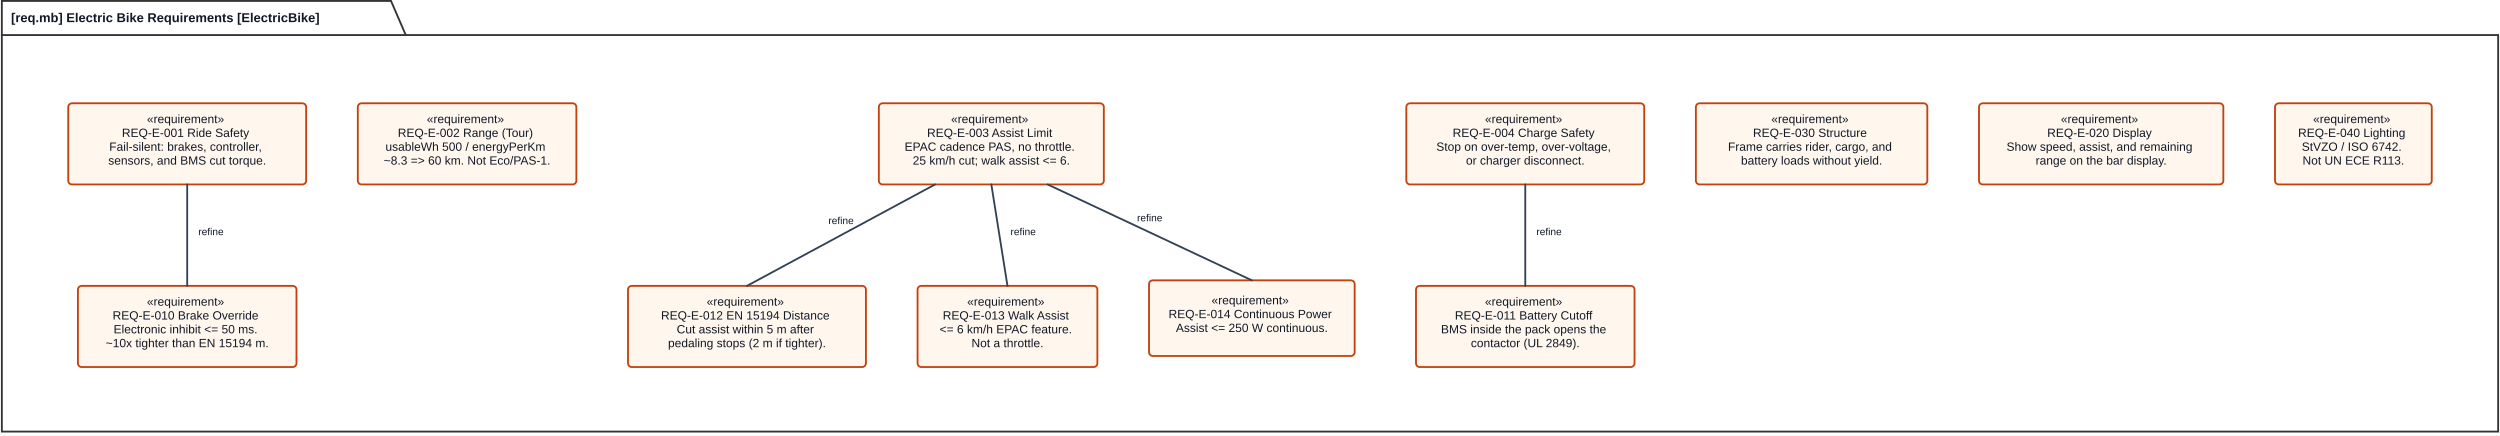
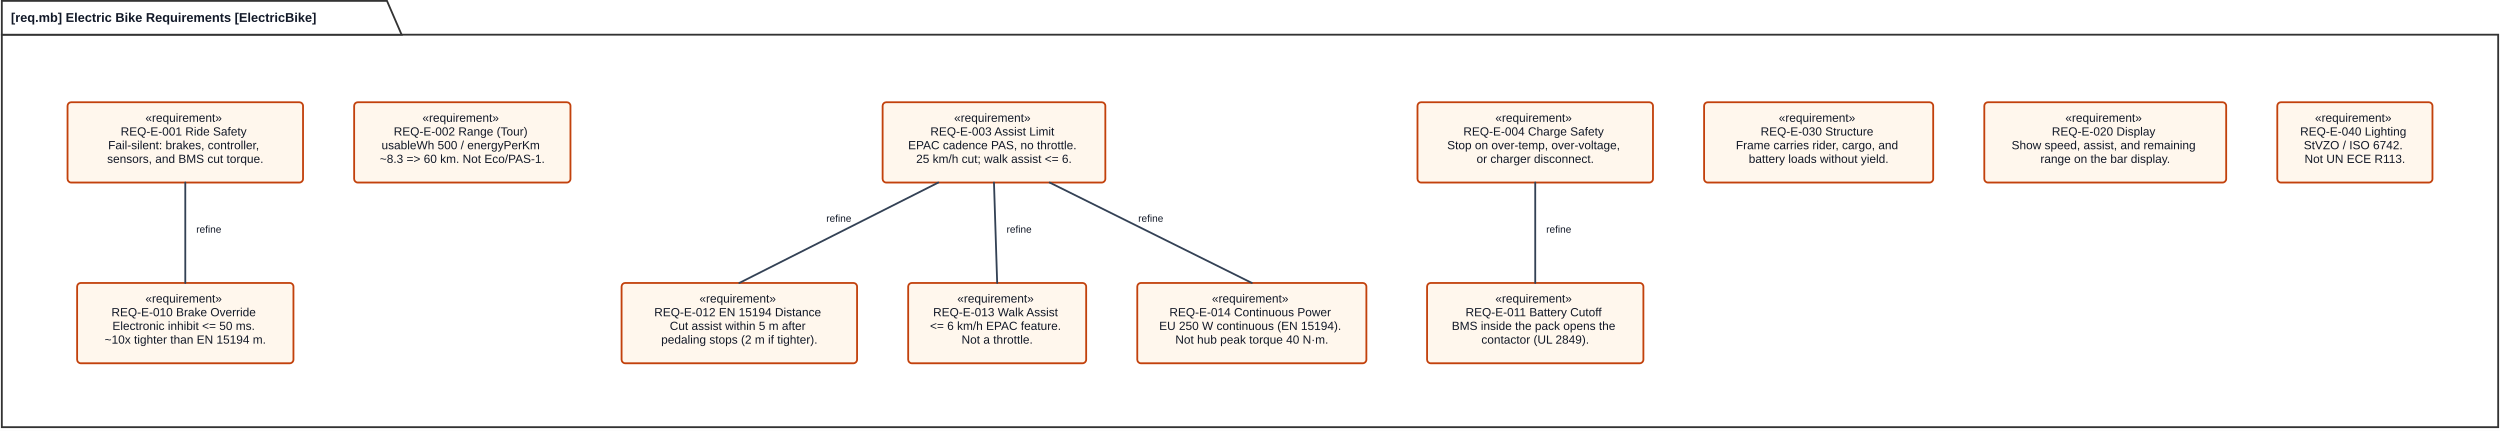
- <svg xmlns="http://www.w3.org/2000/svg" width="2711" height="472" viewBox="0 0 2711 472">
+ <svg xmlns="http://www.w3.org/2000/svg" width="2739" height="472" viewBox="0 0 2739 472">
  <defs>
    <style>text{font-family:Arial,Helvetica,sans-serif;fill:#111827}.label{font-size:13px}.small{font-size:11px}.header{font-size:14px;font-weight:600}</style>
    <marker id="arrow" markerWidth="8" markerHeight="6" refX="8" refY="3" orient="auto">
      <polygon points="0 0,8 3,0 6" fill="#1D4ED8" />
    </marker>
    <marker id="arrow-dark" markerWidth="8" markerHeight="6" refX="8" refY="3" orient="auto">
      <polygon points="0 0,8 3,0 6" fill="#334155" />
    </marker>
    <marker id="composition" markerWidth="12" markerHeight="12" refX="0" refY="6" orient="auto" markerUnits="strokeWidth">
      <polygon points="0 6,6 0,12 6,6 12" fill="#111827" stroke="#111827" />
    </marker>
  </defs>
-   <rect x="0" y="0" width="2711" height="472" fill="#FFFFFF" />
-   <rect x="2" y="38" width="2707" height="430" fill="none" stroke="#333333" stroke-width="2" />
+   <rect x="0" y="0" width="2739" height="472" fill="#FFFFFF" />
+   <rect x="2" y="38" width="2735" height="430" fill="none" stroke="#333333" stroke-width="2" />
  <path d="M 2 1 H 424 L 440 38 H 2 Z" fill="#FFFFFF" stroke="#333333" stroke-width="2" />
  <text class="header" x="12" y="24">[req.mb] Electric Bike Requirements [ElectricBike]</text>
-   <rect x="2" y="38" width="2707" height="432" fill="none" stroke="#333333" stroke-width="0" />
+   <rect x="2" y="38" width="2735" height="432" fill="none" stroke="#333333" stroke-width="0" />
  <g transform="translate(2,40)">
    <rect id="rideSafetyRequirement" x="72" y="72" width="258" height="88" rx="4" fill="#FFF7ED" stroke="#C2410C" stroke-width="2" />
    <text class="label" text-anchor="middle">
      <tspan x="201" y="93.5">«requirement»</tspan>
      <tspan x="201" dy="15">REQ-E-001 Ride Safety</tspan>
      <tspan x="201" dy="15">Fail-silent: brakes, controller,</tspan>
      <tspan x="201" dy="15">sensors, and BMS cut torque.</tspan>
    </text>
    <rect id="rangeRequirement" x="386" y="72" width="237" height="88" rx="4" fill="#FFF7ED" stroke="#C2410C" stroke-width="2" />
    <text class="label" text-anchor="middle">
      <tspan x="504.5" y="93.5">«requirement»</tspan>
      <tspan x="504.5" dy="15">REQ-E-002 Range (Tour)</tspan>
      <tspan x="504.5" dy="15">usableWh 500 / energyPerKm</tspan>
      <tspan x="504.5" dy="15">~8.3 =&gt; 60 km. Not Eco/PAS-1.</tspan>
    </text>
-     <rect id="assistLimitRequirement" x="951" y="72" width="244" height="88" rx="4" fill="#FFF7ED" stroke="#C2410C" stroke-width="2" />
+     <rect id="assistLimitRequirement" x="965" y="72" width="244" height="88" rx="4" fill="#FFF7ED" stroke="#C2410C" stroke-width="2" />
    <text class="label" text-anchor="middle">
-       <tspan x="1073" y="93.5">«requirement»</tspan>
-       <tspan x="1073" dy="15">REQ-E-003 Assist Limit</tspan>
-       <tspan x="1073" dy="15">EPAC cadence PAS, no throttle.</tspan>
-       <tspan x="1073" dy="15">25 km/h cut; walk assist &lt;= 6.</tspan>
+       <tspan x="1087" y="93.5">«requirement»</tspan>
+       <tspan x="1087" dy="15">REQ-E-003 Assist Limit</tspan>
+       <tspan x="1087" dy="15">EPAC cadence PAS, no throttle.</tspan>
+       <tspan x="1087" dy="15">25 km/h cut; walk assist &lt;= 6.</tspan>
    </text>
-     <rect id="chargeSafetyRequirement" x="1523" y="72" width="258" height="88" rx="4" fill="#FFF7ED" stroke="#C2410C" stroke-width="2" />
+     <rect id="chargeSafetyRequirement" x="1551" y="72" width="258" height="88" rx="4" fill="#FFF7ED" stroke="#C2410C" stroke-width="2" />
    <text class="label" text-anchor="middle">
-       <tspan x="1652" y="93.5">«requirement»</tspan>
-       <tspan x="1652" dy="15">REQ-E-004 Charge Safety</tspan>
-       <tspan x="1652" dy="15">Stop on over-temp, over-voltage,</tspan>
-       <tspan x="1652" dy="15">or charger disconnect.</tspan>
+       <tspan x="1680" y="93.5">«requirement»</tspan>
+       <tspan x="1680" dy="15">REQ-E-004 Charge Safety</tspan>
+       <tspan x="1680" dy="15">Stop on over-temp, over-voltage,</tspan>
+       <tspan x="1680" dy="15">or charger disconnect.</tspan>
    </text>
-     <rect id="structuralRequirement" x="1837" y="72" width="251" height="88" rx="4" fill="#FFF7ED" stroke="#C2410C" stroke-width="2" />
+     <rect id="structuralRequirement" x="1865" y="72" width="251" height="88" rx="4" fill="#FFF7ED" stroke="#C2410C" stroke-width="2" />
    <text class="label" text-anchor="middle">
-       <tspan x="1962.5" y="93.5">«requirement»</tspan>
-       <tspan x="1962.5" dy="15">REQ-E-030 Structure</tspan>
-       <tspan x="1962.5" dy="15">Frame carries rider, cargo, and</tspan>
-       <tspan x="1962.5" dy="15">battery loads without yield.</tspan>
+       <tspan x="1990.5" y="93.5">«requirement»</tspan>
+       <tspan x="1990.5" dy="15">REQ-E-030 Structure</tspan>
+       <tspan x="1990.5" dy="15">Frame carries rider, cargo, and</tspan>
+       <tspan x="1990.5" dy="15">battery loads without yield.</tspan>
    </text>
-     <rect id="displayRequirement" x="2144" y="72" width="265" height="88" rx="4" fill="#FFF7ED" stroke="#C2410C" stroke-width="2" />
+     <rect id="displayRequirement" x="2172" y="72" width="265" height="88" rx="4" fill="#FFF7ED" stroke="#C2410C" stroke-width="2" />
    <text class="label" text-anchor="middle">
-       <tspan x="2276.5" y="93.5">«requirement»</tspan>
-       <tspan x="2276.5" dy="15">REQ-E-020 Display</tspan>
-       <tspan x="2276.5" dy="15">Show speed, assist, and remaining</tspan>
-       <tspan x="2276.5" dy="15">range on the bar display.</tspan>
+       <tspan x="2304.5" y="93.5">«requirement»</tspan>
+       <tspan x="2304.5" dy="15">REQ-E-020 Display</tspan>
+       <tspan x="2304.5" dy="15">Show speed, assist, and remaining</tspan>
+       <tspan x="2304.5" dy="15">range on the bar display.</tspan>
    </text>
-     <rect id="lightingRequirement" x="2465" y="72" width="170" height="88" rx="4" fill="#FFF7ED" stroke="#C2410C" stroke-width="2" />
+     <rect id="lightingRequirement" x="2493" y="72" width="170" height="88" rx="4" fill="#FFF7ED" stroke="#C2410C" stroke-width="2" />
    <text class="label" text-anchor="middle">
-       <tspan x="2550" y="93.5">«requirement»</tspan>
-       <tspan x="2550" dy="15">REQ-E-040 Lighting</tspan>
-       <tspan x="2550" dy="15">StVZO / ISO 6742.</tspan>
-       <tspan x="2550" dy="15">Not UN ECE R113.</tspan>
+       <tspan x="2578" y="93.5">«requirement»</tspan>
+       <tspan x="2578" dy="15">REQ-E-040 Lighting</tspan>
+       <tspan x="2578" dy="15">StVZO / ISO 6742.</tspan>
+       <tspan x="2578" dy="15">Not UN ECE R113.</tspan>
    </text>
    <rect id="brakeOverrideRequirement" x="82.5" y="270" width="237" height="88" rx="4" fill="#FFF7ED" stroke="#C2410C" stroke-width="2" />
    <text class="label" text-anchor="middle">
      <tspan x="201" y="291.5">«requirement»</tspan>
      <tspan x="201" dy="15">REQ-E-010 Brake Override</tspan>
      <tspan x="201" dy="15">Electronic inhibit &lt;= 50 ms.</tspan>
      <tspan x="201" dy="15">~10x tighter than EN 15194 m.</tspan>
    </text>
    <rect id="en15194DistanceRequirement" x="679" y="270" width="258" height="88" rx="4" fill="#FFF7ED" stroke="#C2410C" stroke-width="2" />
    <text class="label" text-anchor="middle">
      <tspan x="808" y="291.5">«requirement»</tspan>
      <tspan x="808" dy="15">REQ-E-012 EN 15194 Distance</tspan>
      <tspan x="808" dy="15">Cut assist within 5 m after</tspan>
      <tspan x="808" dy="15">pedaling stops (2 m if tighter).</tspan>
    </text>
-     <rect id="batteryCutoffRequirement" x="1533.5" y="270" width="237" height="88" rx="4" fill="#FFF7ED" stroke="#C2410C" stroke-width="2" />
+     <rect id="batteryCutoffRequirement" x="1561.5" y="270" width="237" height="88" rx="4" fill="#FFF7ED" stroke="#C2410C" stroke-width="2" />
    <text class="label" text-anchor="middle">
-       <tspan x="1652" y="291.5">«requirement»</tspan>
-       <tspan x="1652" dy="15">REQ-E-011 Battery Cutoff</tspan>
-       <tspan x="1652" dy="15">BMS inside the pack opens the</tspan>
-       <tspan x="1652" dy="15">contactor (UL 2849).</tspan>
+       <tspan x="1680" y="291.5">«requirement»</tspan>
+       <tspan x="1680" dy="15">REQ-E-011 Battery Cutoff</tspan>
+       <tspan x="1680" dy="15">BMS inside the pack opens the</tspan>
+       <tspan x="1680" dy="15">contactor (UL 2849).</tspan>
    </text>
    <rect id="walkAssistRequirement" x="993" y="270" width="195" height="88" rx="4" fill="#FFF7ED" stroke="#C2410C" stroke-width="2" />
    <text class="label" text-anchor="middle">
      <tspan x="1090.5" y="291.5">«requirement»</tspan>
      <tspan x="1090.5" dy="15">REQ-E-013 Walk Assist</tspan>
      <tspan x="1090.5" dy="15">&lt;= 6 km/h EPAC feature.</tspan>
      <tspan x="1090.5" dy="15">Not a throttle.</tspan>
    </text>
-     <rect id="continuousPowerRequirement" x="1244" y="264" width="223" height="82" rx="4" fill="#FFF7ED" stroke="#C2410C" stroke-width="2" />
+     <rect id="continuousPowerRequirement" x="1244" y="270" width="251" height="88" rx="4" fill="#FFF7ED" stroke="#C2410C" stroke-width="2" />
    <text class="label" text-anchor="middle">
-       <tspan x="1355.5" y="290">«requirement»</tspan>
-       <tspan x="1355.5" dy="15">REQ-E-014 Continuous Power</tspan>
-       <tspan x="1355.5" dy="15">Assist &lt;= 250 W continuous.</tspan>
+       <tspan x="1369.5" y="291.5">«requirement»</tspan>
+       <tspan x="1369.5" dy="15">REQ-E-014 Continuous Power</tspan>
+       <tspan x="1369.5" dy="15">EU 250 W continuous (EN 15194).</tspan>
+       <tspan x="1369.5" dy="15">Not hub peak torque 40 N·m.</tspan>
    </text>
    <path d="M 201,160 L 201,270" fill="none" stroke="#334155" stroke-width="2" stroke-linejoin="round" stroke-linecap="round" />
-     <path d="M 1012,160 L 808,270" fill="none" stroke="#334155" stroke-width="2" stroke-linejoin="round" stroke-linecap="round" />
-     <path d="M 1073,160 L 1090.5,270" fill="none" stroke="#334155" stroke-width="2" stroke-linejoin="round" stroke-linecap="round" />
-     <path d="M 1134,160 L 1355.5,264" fill="none" stroke="#334155" stroke-width="2" stroke-linejoin="round" stroke-linecap="round" />
-     <path d="M 1652,160 L 1652,270" fill="none" stroke="#334155" stroke-width="2" stroke-linejoin="round" stroke-linecap="round" />
+     <path d="M 1026,160 L 808,270" fill="none" stroke="#334155" stroke-width="2" stroke-linejoin="round" stroke-linecap="round" />
+     <path d="M 1087,160 L 1090.5,270" fill="none" stroke="#334155" stroke-width="2" stroke-linejoin="round" stroke-linecap="round" />
+     <path d="M 1148,160 L 1369.5,270" fill="none" stroke="#334155" stroke-width="2" stroke-linejoin="round" stroke-linecap="round" />
+     <path d="M 1680,160 L 1680,270" fill="none" stroke="#334155" stroke-width="2" stroke-linejoin="round" stroke-linecap="round" />
    <text class="small" x="213" y="215">refine</text>
-     <text class="small" text-anchor="middle" x="910" y="203">refine</text>
-     <text class="small" x="1093.75" y="215">refine</text>
-     <text class="small" text-anchor="middle" x="1244.75" y="200">refine</text>
-     <text class="small" x="1664" y="215">refine</text>
+     <text class="small" text-anchor="middle" x="917" y="203">refine</text>
+     <text class="small" x="1100.75" y="215">refine</text>
+     <text class="small" text-anchor="middle" x="1258.75" y="203">refine</text>
+     <text class="small" x="1692" y="215">refine</text>
  </g>
</svg>
